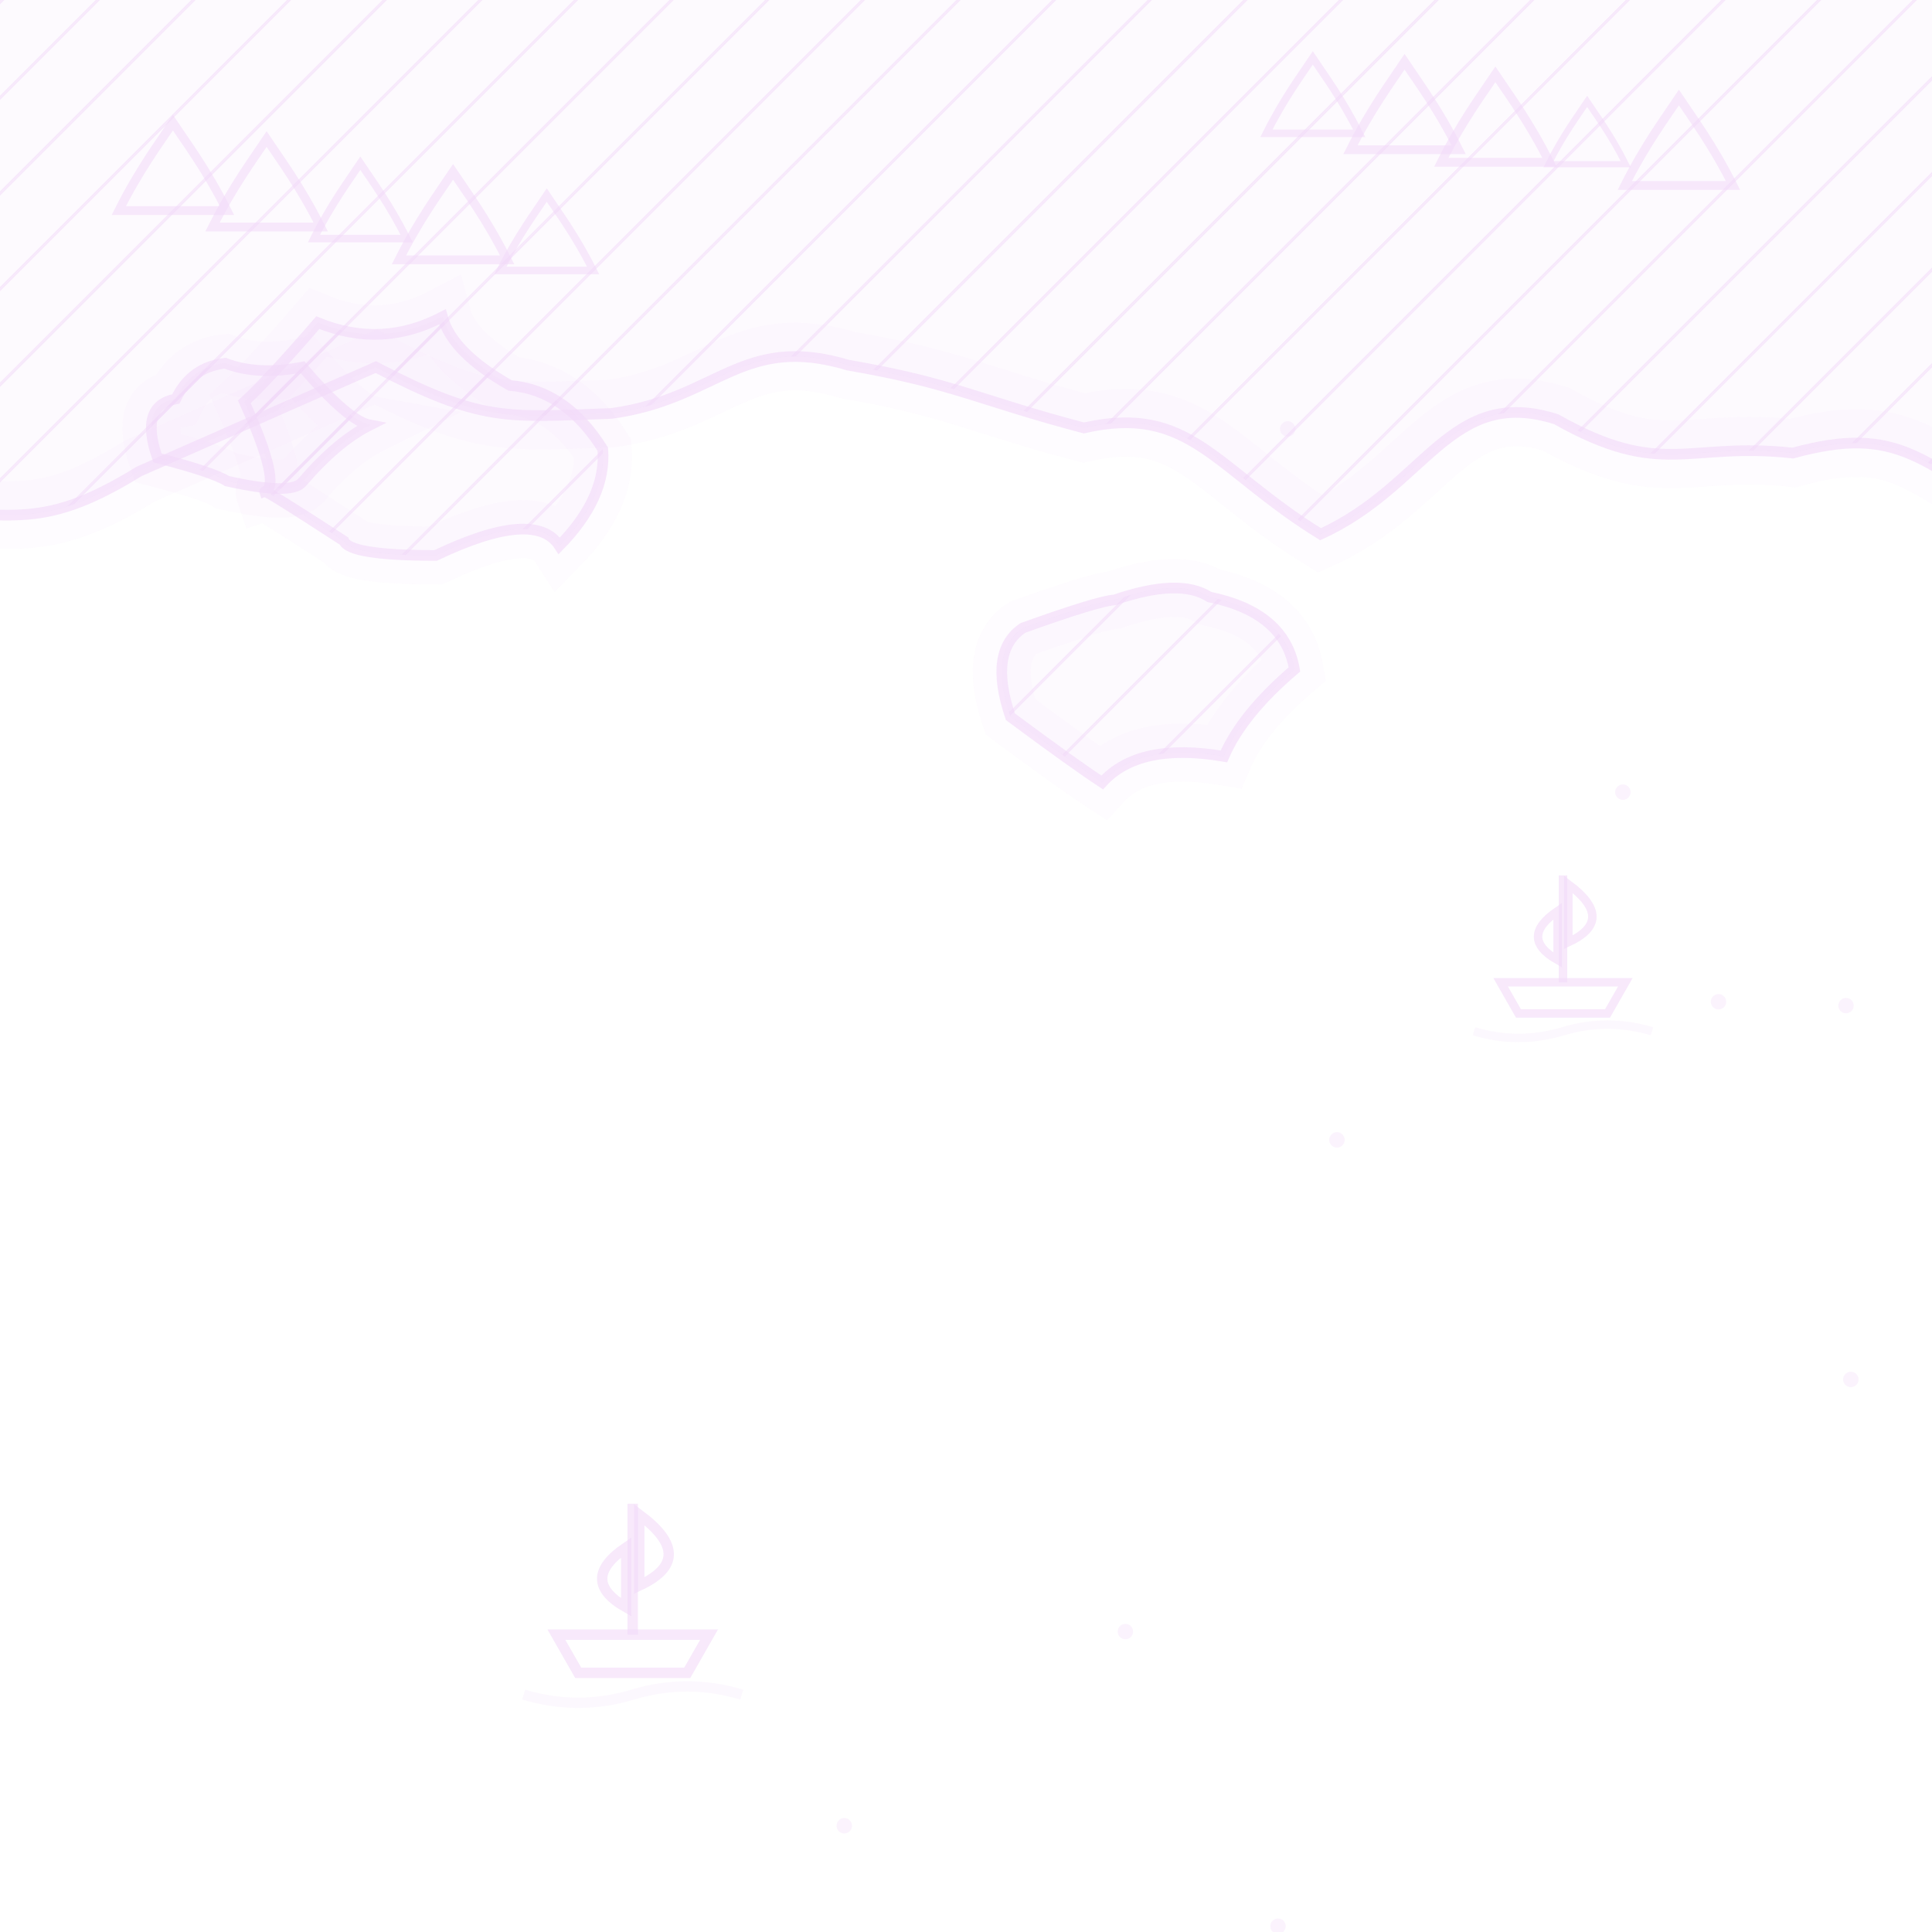
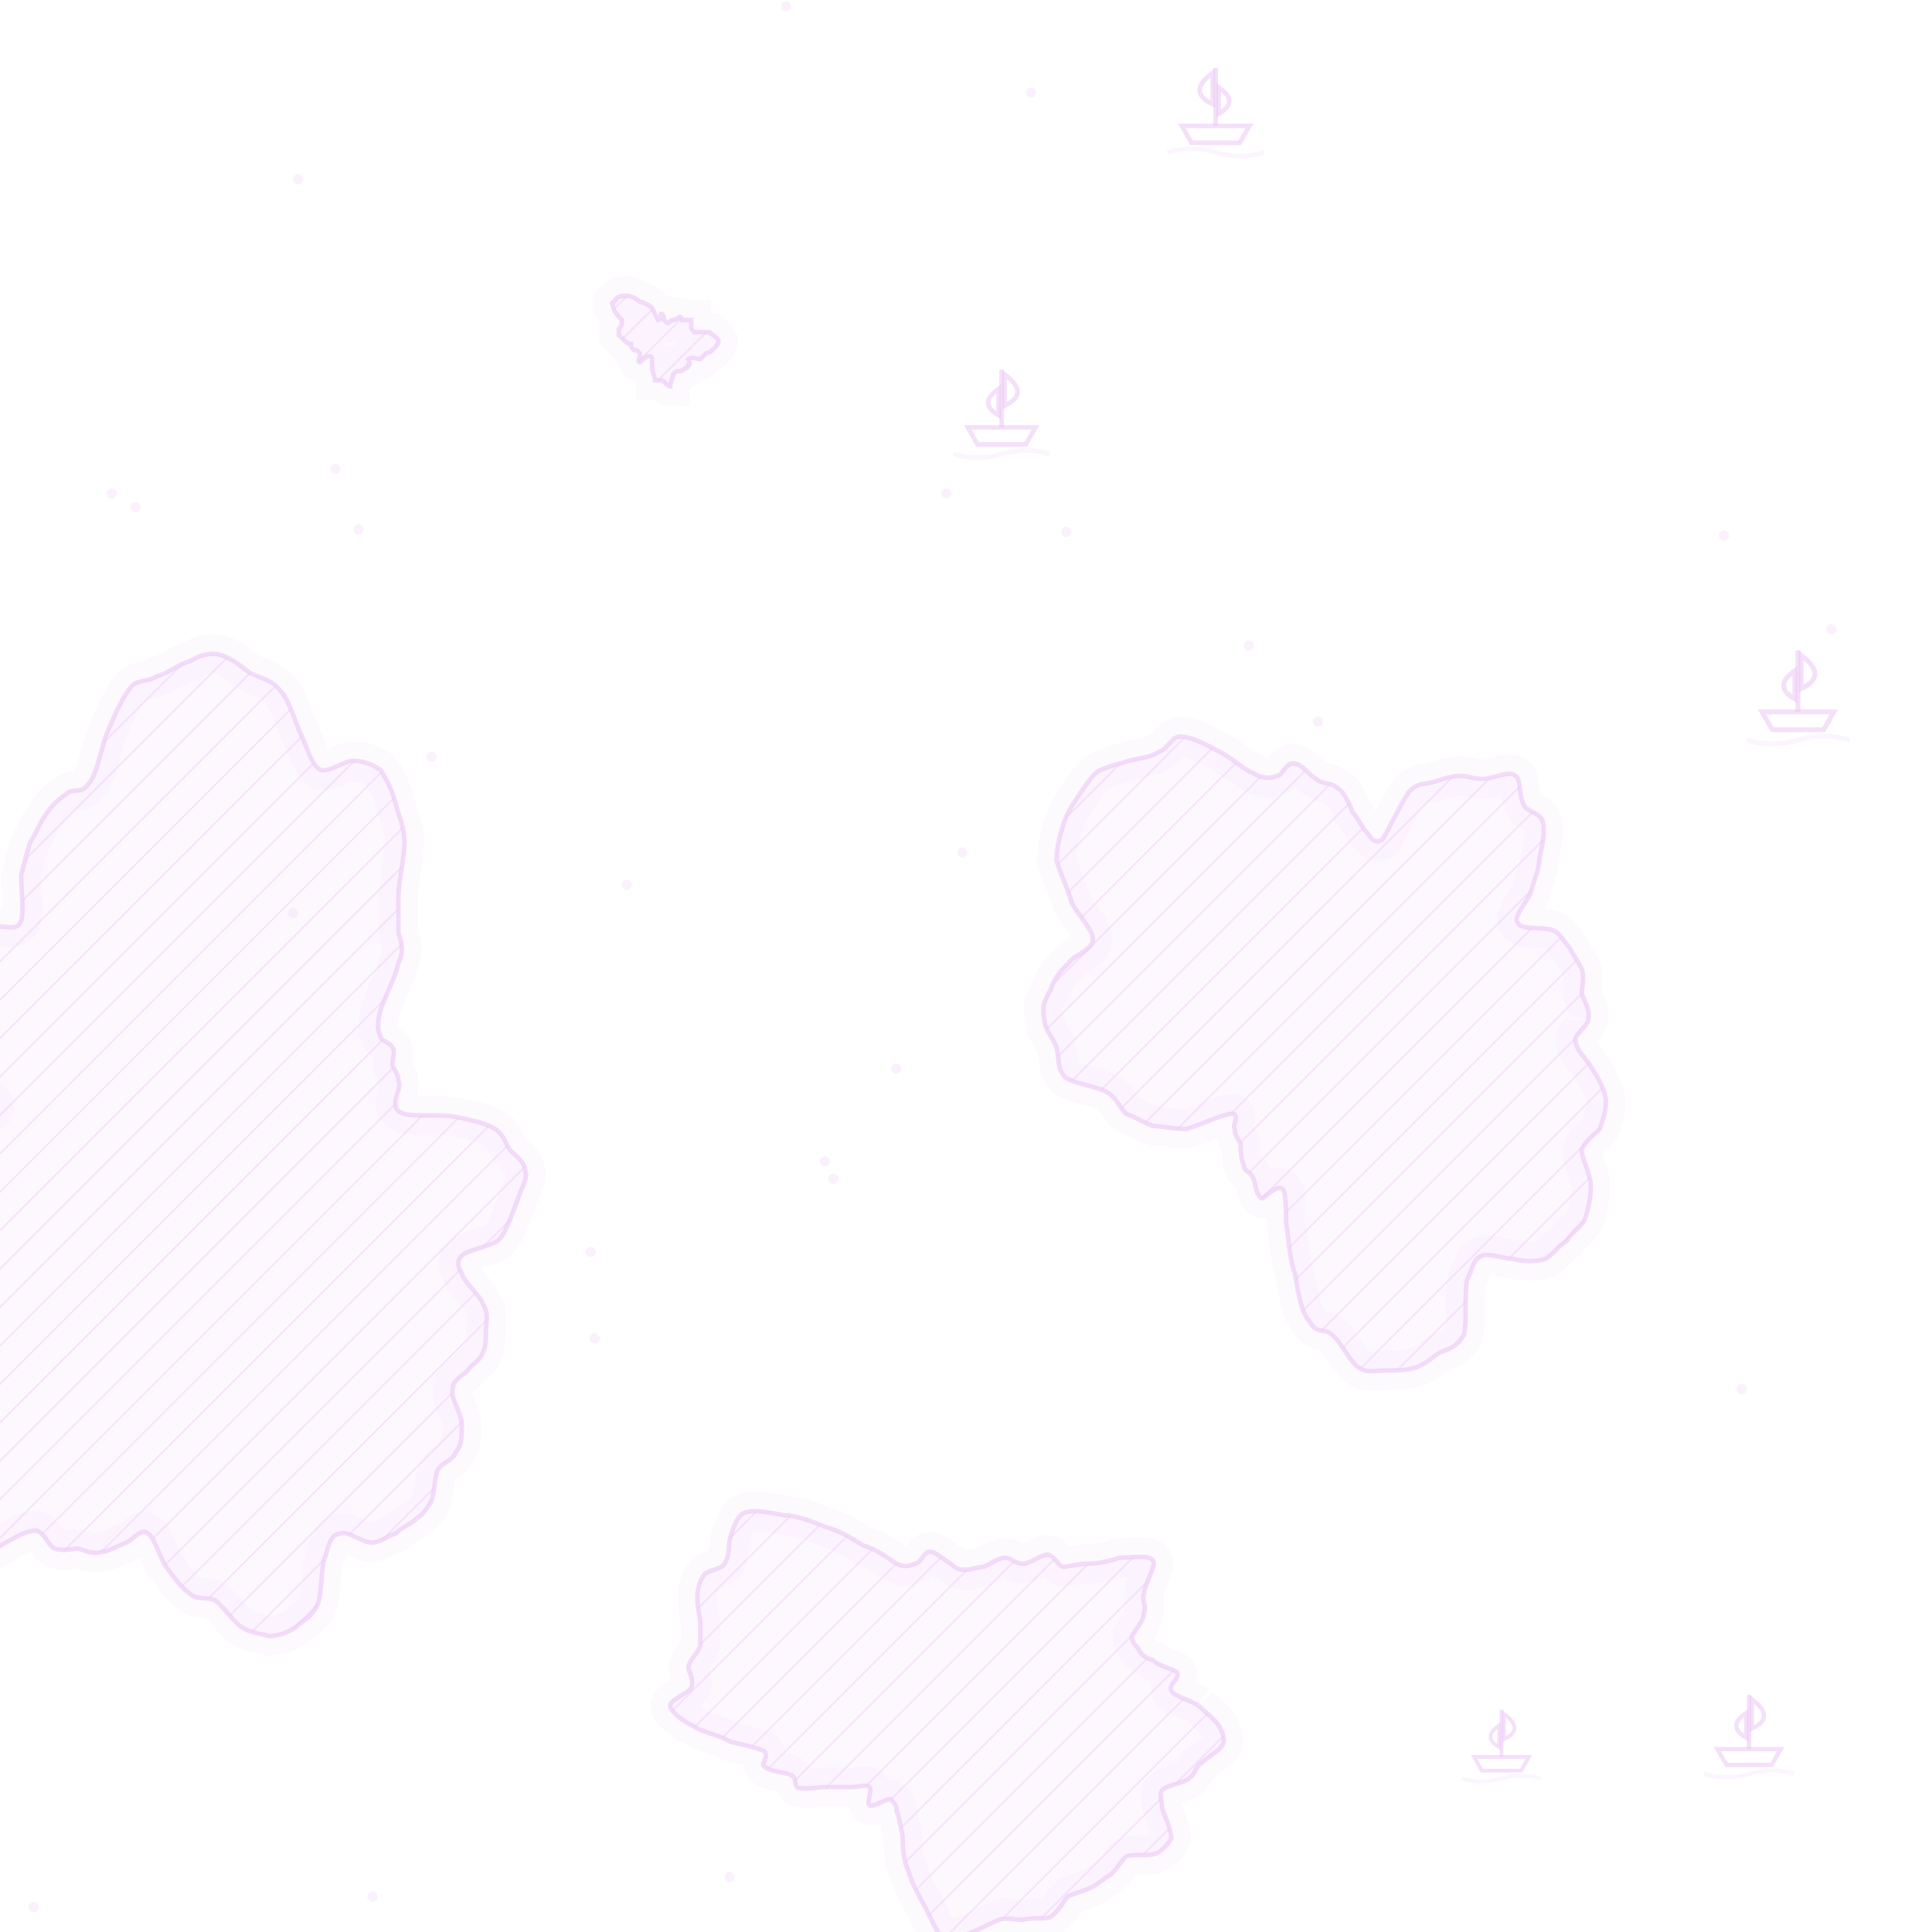
- <svg xmlns="http://www.w3.org/2000/svg" width="200" height="200" viewBox="0 0 200 200">
+ <svg xmlns="http://www.w3.org/2000/svg" width="640" height="640" viewBox="0 0 640 640">
  <defs>
-     <pattern id="h" width="7" height="7" patternUnits="userSpaceOnUse" patternTransform="rotate(45)">
-       <line x1="0" y1="0" x2="0" y2="7" stroke="#CB6CE6" stroke-opacity=".50" stroke-width=".65" />
+     <pattern id="h" width="9" height="9" patternUnits="userSpaceOnUse" patternTransform="rotate(45)">
+       <line x1="0" y1="0" x2="0" y2="9" stroke="#CB6CE6" stroke-opacity=".5" stroke-width=".9" />
    </pattern>
-     <g id="m" fill="none" stroke="#CB6CE6" stroke-opacity=".55" stroke-width="1.3">
-       <path d="M-8 5 C -5 -1 -2 -5 0 -8 C 2 -5 5 -1 8 5 Z" />
-     </g>
    <g id="s" fill="none" stroke="#CB6CE6" stroke-opacity=".58" stroke-width=".95">
      <path d="M-7 4 L7 4 L5 7.5 L-5 7.5 Z" />
      <path d="M0 4 L0 -8" />
      <path d="M0.6 -7 Q6 -3 0.6 -0.5 Z" />
      <path d="M-0.6 -4 Q-5 -1 -0.6 1.5 Z" />
      <path d="M-10 9.5 Q-5 11 0 9.5 Q5 8 10 9.5" stroke-opacity=".18" />
    </g>
+     <g id="w" fill="none" stroke="#CB6CE6" stroke-opacity=".5" stroke-width="1.1">
+       <path d="M-20 2 Q-14 -7 -8 2 Q-2 10 4 2 Q10 -6 15 1" />
+       <path d="M15 1 L20 -3 L26 0 L20 4 Z" />
+       <path d="M-13 -2 l-2 -4 M-6 -2 l1 -4 M2 2 l-1 -5" stroke-opacity=".4" />
+       <path d="M-24 4 Q-22 0 -19 3" stroke-opacity=".4" />
+     </g>
+     <path id="L0" d="M172 396 C171 399 170 401 169 404 C168 406 167 409 165 411 C162 413 155 414 153 416 C151 418 152 420 153 422 C154 425 159 429 160 432 C162 435 161 438 161 441 C161 443 161 446 160 448 C159 451 156 452 155 454 C153 456 150 457 150 460 C149 463 153 468 153 472 C153 476 153 479 151 481 C150 484 147 484 145 487 C144 489 144 494 143 497 C142 499 140 502 138 503 C136 505 133 506 131 508 C128 509 126 511 123 511 C120 511 115 507 113 508 C110 508 109 511 108 515 C106 519 107 528 105 532 C103 536 100 537 98 539 C95 541 92 542 89 542 C86 541 83 541 80 539 C77 537 74 532 71 530 C68 529 65 530 63 528 C60 526 58 523 55 519 C53 516 51 509 49 508 C47 506 44 510 42 511 C39 512 36 514 34 514 C31 515 29 514 26 513 C24 513 21 514 18 513 C16 512 15 508 12 507 C10 507 7 508 2 511 C-2 513 -9 519 -14 521 C-18 523 -21 521 -24 520 C-28 520 -31 518 -34 516 C-37 515 -40 514 -42 511 C-44 508 -44 503 -45 499 C-45 495 -47 492 -46 488 C-46 483 -45 478 -43 473 C-41 468 -36 462 -36 458 C-35 455 -39 454 -41 452 C-43 450 -46 448 -47 446 C-47 443 -46 439 -45 436 C-44 433 -44 430 -42 427 C-39 423 -35 420 -32 417 C-29 414 -27 411 -26 409 C-25 406 -27 404 -26 402 C-25 400 -20 398 -18 396 C-16 394 -13 392 -12 391 C-11 389 -14 387 -14 385 C-14 383 -12 381 -12 380 C-11 378 -11 376 -10 375 C-9 373 -8 371 -7 370 C-5 369 -1 369 -2 366 C-3 364 -9 359 -12 355 C-16 351 -21 345 -23 341 C-26 337 -25 335 -25 332 C-25 328 -26 325 -25 322 C-24 319 -22 318 -20 316 C-18 314 -15 314 -14 312 C-12 311 -11 307 -9 306 C-7 305 -2 307 1 307 C3 307 6 308 7 305 C8 302 7 295 7 290 C8 286 9 282 10 279 C12 276 13 273 15 270 C17 267 19 265 22 263 C24 261 27 263 29 260 C32 257 33 250 35 244 C37 239 40 232 43 228 C45 225 49 226 52 224 C56 223 59 220 63 219 C66 217 70 216 73 217 C77 218 80 221 83 223 C87 225 90 225 93 229 C96 232 98 240 100 244 C102 248 103 253 106 255 C109 256 114 252 117 252 C120 252 123 253 126 255 C128 258 130 262 131 266 C132 270 134 274 134 279 C134 284 132 292 132 297 C132 302 132 305 132 309 C133 312 134 315 132 319 C131 324 127 331 126 335 C125 339 125 341 126 343 C126 345 129 345 130 347 C131 348 130 351 130 353 C131 355 132 356 132 358 C133 360 131 363 131 365 C131 367 131 368 134 369 C138 370 146 369 151 370 C156 371 161 372 164 374 C167 376 167 378 169 381 C171 383 174 385 174 388 C175 390 173 393 172 396" />
+     <path id="L1" d="M526 338 C526 340 521 343 522 345 C522 348 526 351 528 355 C530 358 532 362 532 365 C532 368 531 371 530 374 C528 376 525 378 524 381 C524 384 527 389 527 393 C527 397 526 401 525 404 C524 406 521 408 519 411 C516 413 515 415 512 417 C509 418 505 418 501 417 C498 417 493 415 491 416 C488 417 488 420 486 424 C485 429 486 438 485 442 C483 446 480 447 477 448 C474 450 472 452 469 453 C466 454 462 454 459 454 C456 454 453 455 450 453 C447 451 444 444 441 442 C439 440 436 442 434 438 C431 435 430 428 429 422 C427 417 427 410 426 405 C426 401 426 395 425 394 C423 392 419 397 418 397 C416 396 416 392 415 390 C414 388 412 388 412 386 C411 384 411 381 411 379 C410 377 409 376 409 374 C408 373 411 369 408 369 C405 369 397 373 393 374 C388 374 385 373 382 373 C379 372 376 370 373 369 C371 367 370 364 367 362 C364 360 356 359 353 357 C350 354 351 351 350 347 C349 344 346 341 346 338 C345 334 346 331 348 328 C349 324 352 321 354 319 C356 316 362 315 362 311 C362 308 357 303 355 299 C354 295 351 289 350 285 C350 281 351 277 352 274 C353 270 355 267 357 264 C359 261 361 258 363 256 C366 254 371 253 374 252 C378 251 381 251 384 249 C387 248 388 244 391 244 C395 244 400 247 404 249 C408 251 412 255 415 256 C418 258 421 258 423 257 C425 257 426 252 429 253 C431 253 434 257 436 258 C438 260 441 259 443 261 C445 262 447 266 448 269 C450 271 451 274 453 276 C454 277 455 280 458 278 C460 275 464 266 467 262 C470 259 472 260 475 259 C478 258 481 257 484 257 C486 257 488 258 491 258 C495 258 500 255 502 257 C504 258 503 264 505 267 C506 269 510 269 511 272 C512 275 511 280 510 284 C510 288 508 292 507 296 C505 300 501 304 503 306 C504 308 511 307 514 308 C517 309 518 312 520 314 C521 316 523 319 524 321 C525 324 524 327 524 329 C525 332 527 335 526 338" />
+     <path id="L2" d="M397 565 C399 567 402 569 404 572 C405 574 406 576 405 578 C404 580 400 582 398 584 C396 585 396 588 394 589 C392 591 387 591 385 593 C384 594 385 597 385 599 C386 602 388 606 388 609 C387 611 385 613 383 614 C380 615 376 614 373 615 C371 617 370 619 368 621 C366 622 364 624 362 625 C360 626 357 627 354 628 C352 630 351 633 348 635 C346 636 342 635 339 636 C336 636 333 635 331 636 C328 637 325 639 322 640 C319 641 316 644 313 642 C310 641 308 634 306 631 C304 627 302 624 301 620 C299 616 299 611 299 608 C298 604 298 602 297 600 C297 598 296 597 295 596 C293 596 289 599 288 598 C287 597 289 593 288 592 C287 591 284 592 282 592 C279 592 276 592 274 592 C271 592 266 593 264 592 C263 591 264 589 262 588 C260 587 255 587 253 585 C252 584 255 582 253 580 C251 579 246 578 242 577 C239 575 233 574 230 572 C226 570 222 567 222 565 C222 563 228 561 229 559 C230 556 228 554 228 552 C229 549 231 548 232 545 C232 543 232 541 232 538 C232 536 231 533 231 530 C231 528 231 525 233 522 C234 520 239 520 240 518 C242 515 241 512 242 509 C243 506 244 502 247 501 C250 500 255 501 260 502 C264 502 269 504 274 506 C278 507 283 510 286 512 C290 513 294 516 297 518 C299 519 301 519 303 518 C305 518 306 514 308 514 C310 514 313 517 315 518 C317 520 318 520 320 520 C322 520 324 519 326 519 C328 518 331 516 333 516 C335 516 336 518 339 518 C341 518 345 515 347 515 C349 515 350 518 352 519 C354 519 357 518 360 518 C364 518 368 517 371 516 C375 516 381 515 382 517 C383 519 379 525 379 528 C378 530 380 532 379 534 C379 537 376 540 375 542 C375 544 376 545 377 546 C378 548 379 549 382 550 C384 552 389 553 390 554 C391 556 387 558 388 560 C389 562 394 563 397 565" />
+     <path id="L3" d="M238 113 C238 114 237 115 237 115 C236 116 235 117 234 117 C233 118 233 118 232 119 C231 119 229 118 228 119 C228 119 229 121 228 121 C228 122 227 122 227 122 C226 123 225 123 225 123 C224 123 224 123 223 124 C223 125 222 127 222 128 C221 128 220 126 219 126 C219 126 218 126 217 126 C217 125 216 123 216 122 C216 121 216 120 216 119 C216 119 216 118 215 118 C214 118 212 120 212 120 C211 120 212 118 212 118 C212 117 212 117 211 116 C211 116 210 116 210 116 C209 115 209 115 209 114 C208 114 207 113 207 113 C206 112 205 111 205 111 C205 110 205 109 205 109 C206 108 206 107 206 106 C205 105 203 103 203 101 C202 100 204 100 204 99 C205 98 206 98 208 98 C209 98 211 99 212 100 C213 100 215 101 216 102 C217 104 218 106 218 106 C219 106 219 104 219 104 C220 104 220 106 220 106 C221 107 221 107 221 107 C222 107 222 106 223 106 C224 106 225 105 225 105 C226 105 226 106 226 106 C227 106 228 106 229 106 C229 107 229 108 229 108 C229 109 229 109 230 110 C231 110 233 110 235 110 C236 111 238 112 238 113" />
  </defs>
-   <g opacity="0.26">
-     <circle cx="132.3" cy="199.4" r=".8" fill="#CB6CE6" fill-opacity=".30" />
-     <circle cx="191.6" cy="142.8" r=".8" fill="#CB6CE6" fill-opacity=".30" />
-     <circle cx="133.3" cy="44.4" r=".8" fill="#CB6CE6" fill-opacity=".30" />
-     <circle cx="116.5" cy="168.9" r=".8" fill="#CB6CE6" fill-opacity=".30" />
-     <circle cx="138.4" cy="118" r=".8" fill="#CB6CE6" fill-opacity=".30" />
-     <circle cx="191.1" cy="104.1" r=".8" fill="#CB6CE6" fill-opacity=".30" />
-     <circle cx="87.4" cy="189" r=".8" fill="#CB6CE6" fill-opacity=".30" />
-     <circle cx="177.9" cy="103.7" r=".8" fill="#CB6CE6" fill-opacity=".30" />
-     <circle cx="168" cy="82" r=".8" fill="#CB6CE6" fill-opacity=".30" />
-     <path d="M-10 -10 L210 -10 L210 54.5 C199 47.7, 196.6 43.9, 185.6 46.9 C174.6 45.7, 172.1 49.6, 161.1 43.4 C150.1 39.9, 147.7 50.3, 136.7 55.3 C125.7 48.5, 123.2 41.8, 112.2 44.3 C101.2 41.4, 98.8 39.7, 87.8 37.8 C76.8 34.5, 74.3 41.3, 63.3 42.8 C52.3 43.2, 49.9 43.7, 38.9 38 L14.4 48.8 C3.4 55.6, 1 52.4, -10 53.5 Z" fill="none" stroke="#CB6CE6" stroke-opacity=".10" stroke-width="7" />
-     <path d="M62.4 46.5 Q62.8 51.5, 57.9 56.5 Q55.4 52.6, 45.1 57.5 Q36.2 57.5, 35.6 56 Q27.3 50.6, 27.4 50.9 Q29.2 50.3, 25.3 41.6 Q27.8 39.3, 32.9 33.4 Q39.5 36.1, 45.8 32.8 Q46.8 36.5, 52.8 39.9 Q58.6 40.4, 62.4 46.5 Z" fill="none" stroke="#CB6CE6" stroke-opacity=".10" stroke-width="6" />
-     <path d="M38.3 44 Q34.9 45.7, 31.3 49.9 Q30.2 51.3, 23.5 49.8 Q22.1 48.9, 16.3 47.4 Q14.4 42, 18.2 41.3 Q19.8 38, 23.3 37.6 Q26.7 38.9, 31.3 38 Q36.1 43.6, 38.3 44 Z" fill="none" stroke="#CB6CE6" stroke-opacity=".10" stroke-width="6" />
-     <path d="M134 69.3 Q128.6 73.9, 126.7 78.3 Q117.9 76.8, 114.1 81 Q111.2 79.1, 104.6 74.2 Q102.3 67.4, 105.9 65 Q113.7 62.2, 115.4 62.1 Q122.1 59.8, 125.2 61.8 Q133 63.4, 134 69.3 Z" fill="none" stroke="#CB6CE6" stroke-opacity=".10" stroke-width="6" />
-     <path d="M-10 -10 L210 -10 L210 54.5 C199 47.7, 196.6 43.9, 185.6 46.9 C174.6 45.7, 172.1 49.6, 161.1 43.4 C150.1 39.9, 147.7 50.3, 136.7 55.3 C125.7 48.5, 123.2 41.8, 112.2 44.3 C101.2 41.4, 98.8 39.7, 87.8 37.8 C76.8 34.5, 74.3 41.3, 63.3 42.8 C52.3 43.2, 49.9 43.7, 38.9 38 L14.4 48.8 C3.4 55.6, 1 52.4, -10 53.5 Z" fill="#CB6CE6" fill-opacity=".13" />
-     <path d="M62.4 46.5 Q62.8 51.5, 57.9 56.5 Q55.4 52.6, 45.1 57.5 Q36.2 57.5, 35.6 56 Q27.3 50.6, 27.4 50.9 Q29.2 50.3, 25.3 41.6 Q27.8 39.3, 32.9 33.4 Q39.5 36.1, 45.8 32.8 Q46.8 36.5, 52.8 39.9 Q58.6 40.4, 62.4 46.5 Z" fill="#CB6CE6" fill-opacity=".13" />
-     <path d="M38.3 44 Q34.9 45.7, 31.3 49.9 Q30.2 51.3, 23.5 49.8 Q22.1 48.9, 16.3 47.4 Q14.4 42, 18.2 41.3 Q19.8 38, 23.3 37.6 Q26.7 38.9, 31.3 38 Q36.1 43.6, 38.3 44 Z" fill="#CB6CE6" fill-opacity=".13" />
-     <path d="M134 69.3 Q128.6 73.9, 126.7 78.3 Q117.9 76.8, 114.1 81 Q111.2 79.1, 104.6 74.2 Q102.3 67.4, 105.9 65 Q113.7 62.2, 115.4 62.1 Q122.1 59.8, 125.2 61.8 Q133 63.4, 134 69.3 Z" fill="#CB6CE6" fill-opacity=".13" />
-     <path d="M-10 -10 L210 -10 L210 54.5 C199 47.7, 196.6 43.9, 185.6 46.9 C174.6 45.7, 172.1 49.6, 161.1 43.4 C150.1 39.9, 147.7 50.3, 136.7 55.3 C125.7 48.5, 123.2 41.8, 112.2 44.3 C101.2 41.4, 98.8 39.7, 87.8 37.8 C76.8 34.5, 74.3 41.3, 63.3 42.8 C52.3 43.2, 49.9 43.7, 38.9 38 L14.4 48.8 C3.4 55.6, 1 52.4, -10 53.5 Z" fill="url(#h)" stroke="#CB6CE6" stroke-opacity=".62" stroke-width="1.1" />
-     <path d="M62.4 46.5 Q62.8 51.5, 57.9 56.5 Q55.4 52.6, 45.1 57.5 Q36.2 57.5, 35.6 56 Q27.3 50.6, 27.4 50.9 Q29.2 50.3, 25.3 41.6 Q27.8 39.3, 32.9 33.4 Q39.5 36.1, 45.8 32.8 Q46.8 36.5, 52.8 39.9 Q58.6 40.4, 62.4 46.5 Z" fill="url(#h)" stroke="#CB6CE6" stroke-opacity=".62" stroke-width="1.1" />
-     <path d="M38.3 44 Q34.9 45.7, 31.3 49.9 Q30.2 51.3, 23.5 49.8 Q22.1 48.9, 16.3 47.4 Q14.4 42, 18.2 41.3 Q19.8 38, 23.3 37.6 Q26.7 38.9, 31.3 38 Q36.1 43.6, 38.3 44 Z" fill="url(#h)" stroke="#CB6CE6" stroke-opacity=".62" stroke-width="1.1" />
-     <path d="M134 69.3 Q128.6 73.9, 126.7 78.3 Q117.9 76.8, 114.1 81 Q111.2 79.1, 104.6 74.2 Q102.3 67.4, 105.9 65 Q113.7 62.2, 115.4 62.1 Q122.1 59.8, 125.2 61.8 Q133 63.4, 134 69.3 Z" fill="url(#h)" stroke="#CB6CE6" stroke-opacity=".62" stroke-width="1.1" />
-     <use href="#m" transform="translate(17.9 18.3) scale(0.7)" />
-     <use href="#m" transform="translate(27.6 20) scale(0.7)" />
-     <use href="#m" transform="translate(37.3 21.7) scale(0.6)" />
-     <use href="#m" transform="translate(46.9 23.4) scale(0.7)" />
-     <use href="#m" transform="translate(56.6 25) scale(0.6)" />
-     <use href="#m" transform="translate(135.9 10.8) scale(0.6)" />
-     <use href="#m" transform="translate(145.4 12) scale(0.7)" />
-     <use href="#m" transform="translate(154.8 13.3) scale(0.7)" />
-     <use href="#m" transform="translate(164.3 14.5) scale(0.5)" />
-     <use href="#m" transform="translate(173.8 15.7) scale(0.7)" />
-     <use href="#s" transform="translate(161.8 98) scale(0.921805 0.921805)" />
-     <use href="#s" transform="translate(65.5 164.7) scale(1.129024 1.129024)" />
+   <g opacity="0.36">
+     <circle cx="260.4" cy="2.1" r="1.7" fill="#CB6CE6" fill-opacity=".26" />
+     <circle cx="118.8" cy="175.4" r="1.7" fill="#CB6CE6" fill-opacity=".26" />
+     <circle cx="142.9" cy="250.7" r="1.7" fill="#CB6CE6" fill-opacity=".26" />
+     <circle cx="11.1" cy="631.8" r="1.7" fill="#CB6CE6" fill-opacity=".26" />
+     <circle cx="276.1" cy="390.5" r="1.7" fill="#CB6CE6" fill-opacity=".26" />
+     <circle cx="273.2" cy="384.7" r="1.7" fill="#CB6CE6" fill-opacity=".26" />
+     <circle cx="577" cy="460.2" r="1.7" fill="#CB6CE6" fill-opacity=".26" />
+     <circle cx="241.7" cy="621.8" r="1.7" fill="#CB6CE6" fill-opacity=".26" />
+     <circle cx="98.7" cy="59.4" r="1.7" fill="#CB6CE6" fill-opacity=".26" />
+     <circle cx="413.7" cy="213.9" r="1.7" fill="#CB6CE6" fill-opacity=".26" />
+     <circle cx="197" cy="443.3" r="1.7" fill="#CB6CE6" fill-opacity=".26" />
+     <circle cx="195.7" cy="414.7" r="1.7" fill="#CB6CE6" fill-opacity=".26" />
+     <circle cx="318.8" cy="282.4" r="1.7" fill="#CB6CE6" fill-opacity=".26" />
+     <circle cx="353.2" cy="176.2" r="1.7" fill="#CB6CE6" fill-opacity=".26" />
+     <circle cx="341.5" cy="30.7" r="1.7" fill="#CB6CE6" fill-opacity=".26" />
+     <circle cx="97.1" cy="302.5" r="1.7" fill="#CB6CE6" fill-opacity=".26" />
+     <circle cx="37" cy="163.5" r="1.7" fill="#CB6CE6" fill-opacity=".26" />
+     <circle cx="207.6" cy="293.1" r="1.7" fill="#CB6CE6" fill-opacity=".26" />
+     <circle cx="436.6" cy="239.1" r="1.7" fill="#CB6CE6" fill-opacity=".26" />
+     <circle cx="313.5" cy="163.5" r="1.7" fill="#CB6CE6" fill-opacity=".26" />
+     <circle cx="296.9" cy="354" r="1.7" fill="#CB6CE6" fill-opacity=".26" />
+     <circle cx="111.1" cy="155.4" r="1.7" fill="#CB6CE6" fill-opacity=".26" />
+     <circle cx="123.4" cy="628.3" r="1.7" fill="#CB6CE6" fill-opacity=".26" />
+     <circle cx="606.7" cy="208.5" r="1.7" fill="#CB6CE6" fill-opacity=".26" />
+     <circle cx="44.9" cy="168" r="1.7" fill="#CB6CE6" fill-opacity=".26" />
+     <circle cx="571.1" cy="177.4" r="1.7" fill="#CB6CE6" fill-opacity=".26" />
+     <use href="#L0" fill="none" stroke="#CB6CE6" stroke-opacity=".10" stroke-width="13" />
+     <use href="#L1" fill="none" stroke="#CB6CE6" stroke-opacity=".10" stroke-width="13" />
+     <use href="#L2" fill="none" stroke="#CB6CE6" stroke-opacity=".10" stroke-width="13" />
+     <use href="#L3" fill="none" stroke="#CB6CE6" stroke-opacity=".10" stroke-width="13" />
+     <use href="#L0" fill="#CB6CE6" fill-opacity=".13" />
+     <use href="#L1" fill="#CB6CE6" fill-opacity=".13" />
+     <use href="#L2" fill="#CB6CE6" fill-opacity=".13" />
+     <use href="#L3" fill="#CB6CE6" fill-opacity=".13" />
+     <use href="#L0" fill="url(#h)" stroke="#CB6CE6" stroke-opacity=".62" stroke-width="1.5" />
+     <use href="#L1" fill="url(#h)" stroke="#CB6CE6" stroke-opacity=".62" stroke-width="1.5" />
+     <use href="#L2" fill="url(#h)" stroke="#CB6CE6" stroke-opacity=".62" stroke-width="1.5" />
+     <use href="#L3" fill="url(#h)" stroke="#CB6CE6" stroke-opacity=".62" stroke-width="1.5" />
+     <use href="#s" transform="translate(595.6 229) scale(1.7 1.7)" />
+     <use href="#s" transform="translate(331.8 135.2) scale(1.6 1.6)" />
+     <use href="#s" transform="translate(579.4 573.4) scale(1.5 1.5)" />
+     <use href="#s" transform="translate(497.4 576.8) scale(1.3 1.3)" />
+     <use href="#s" transform="translate(402.7 35.3) scale(-1.6 1.6)" />
  </g>
</svg>
